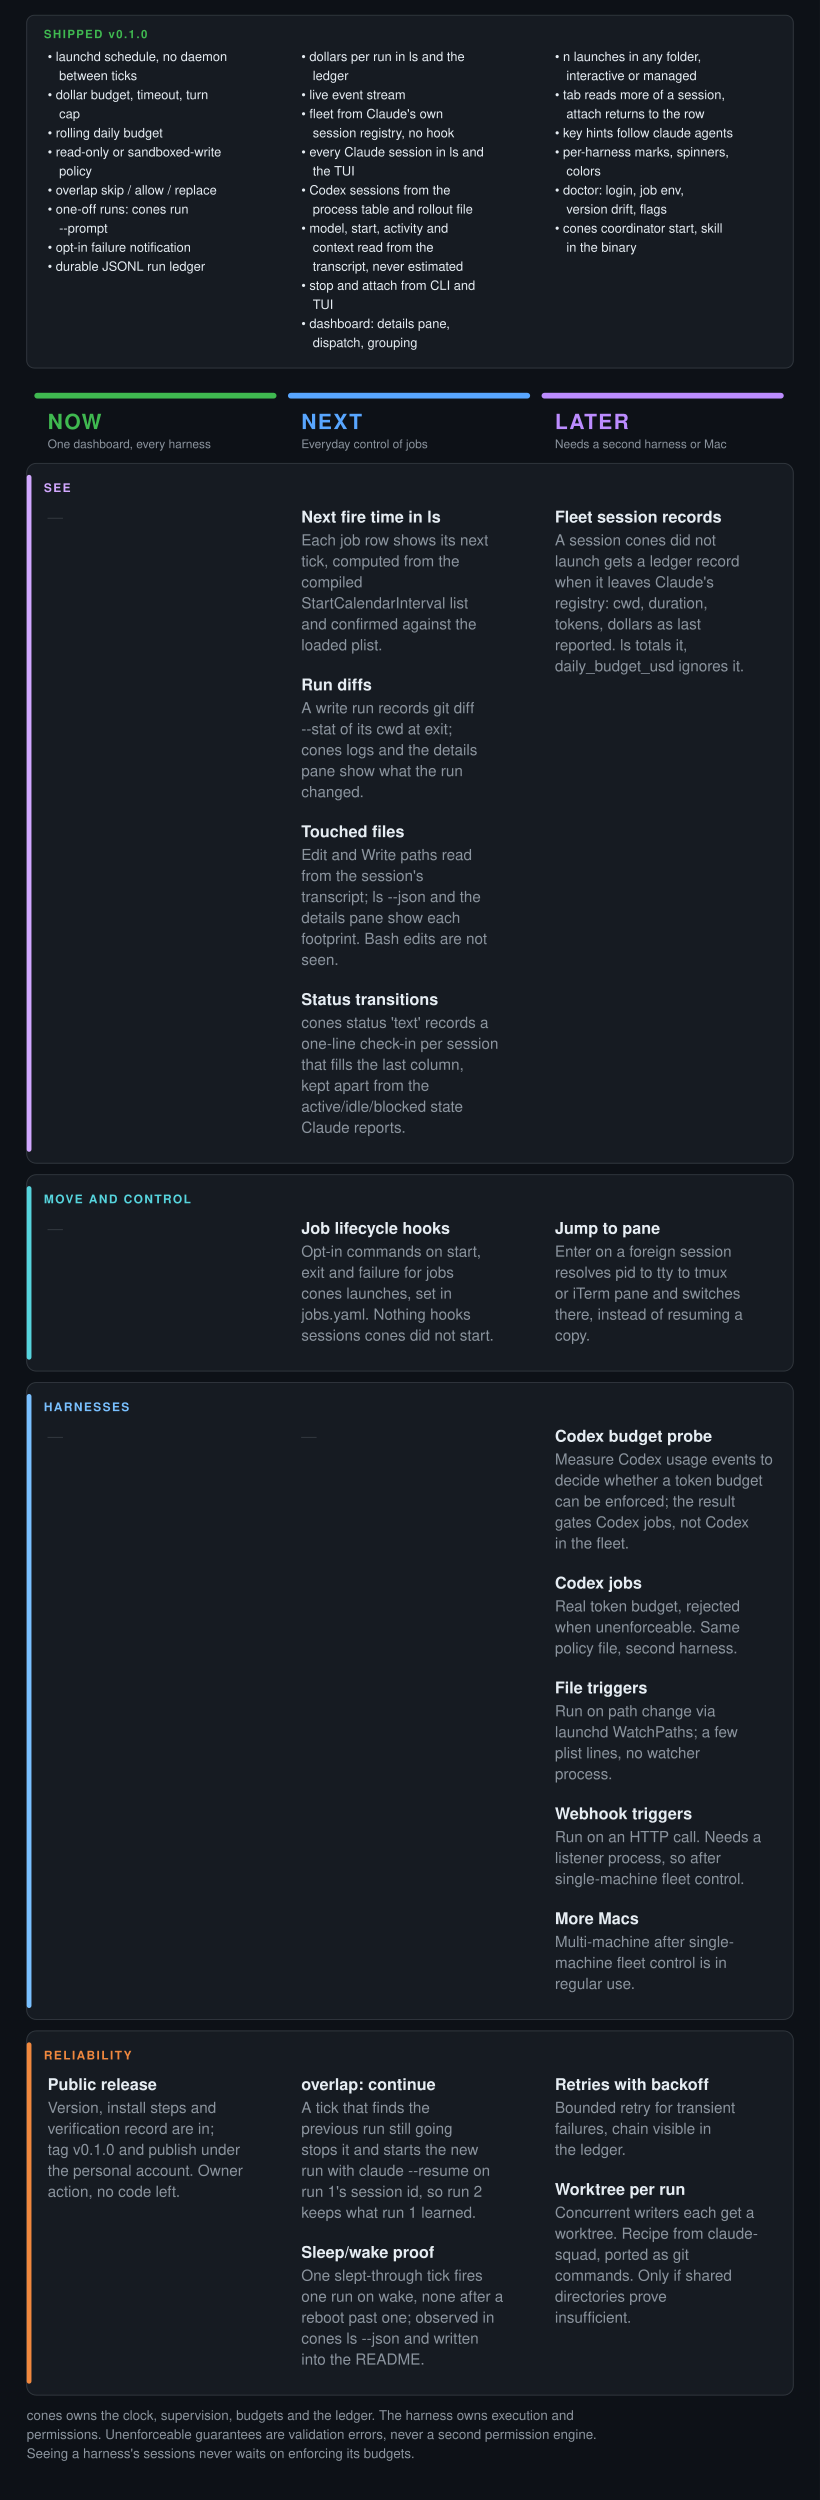
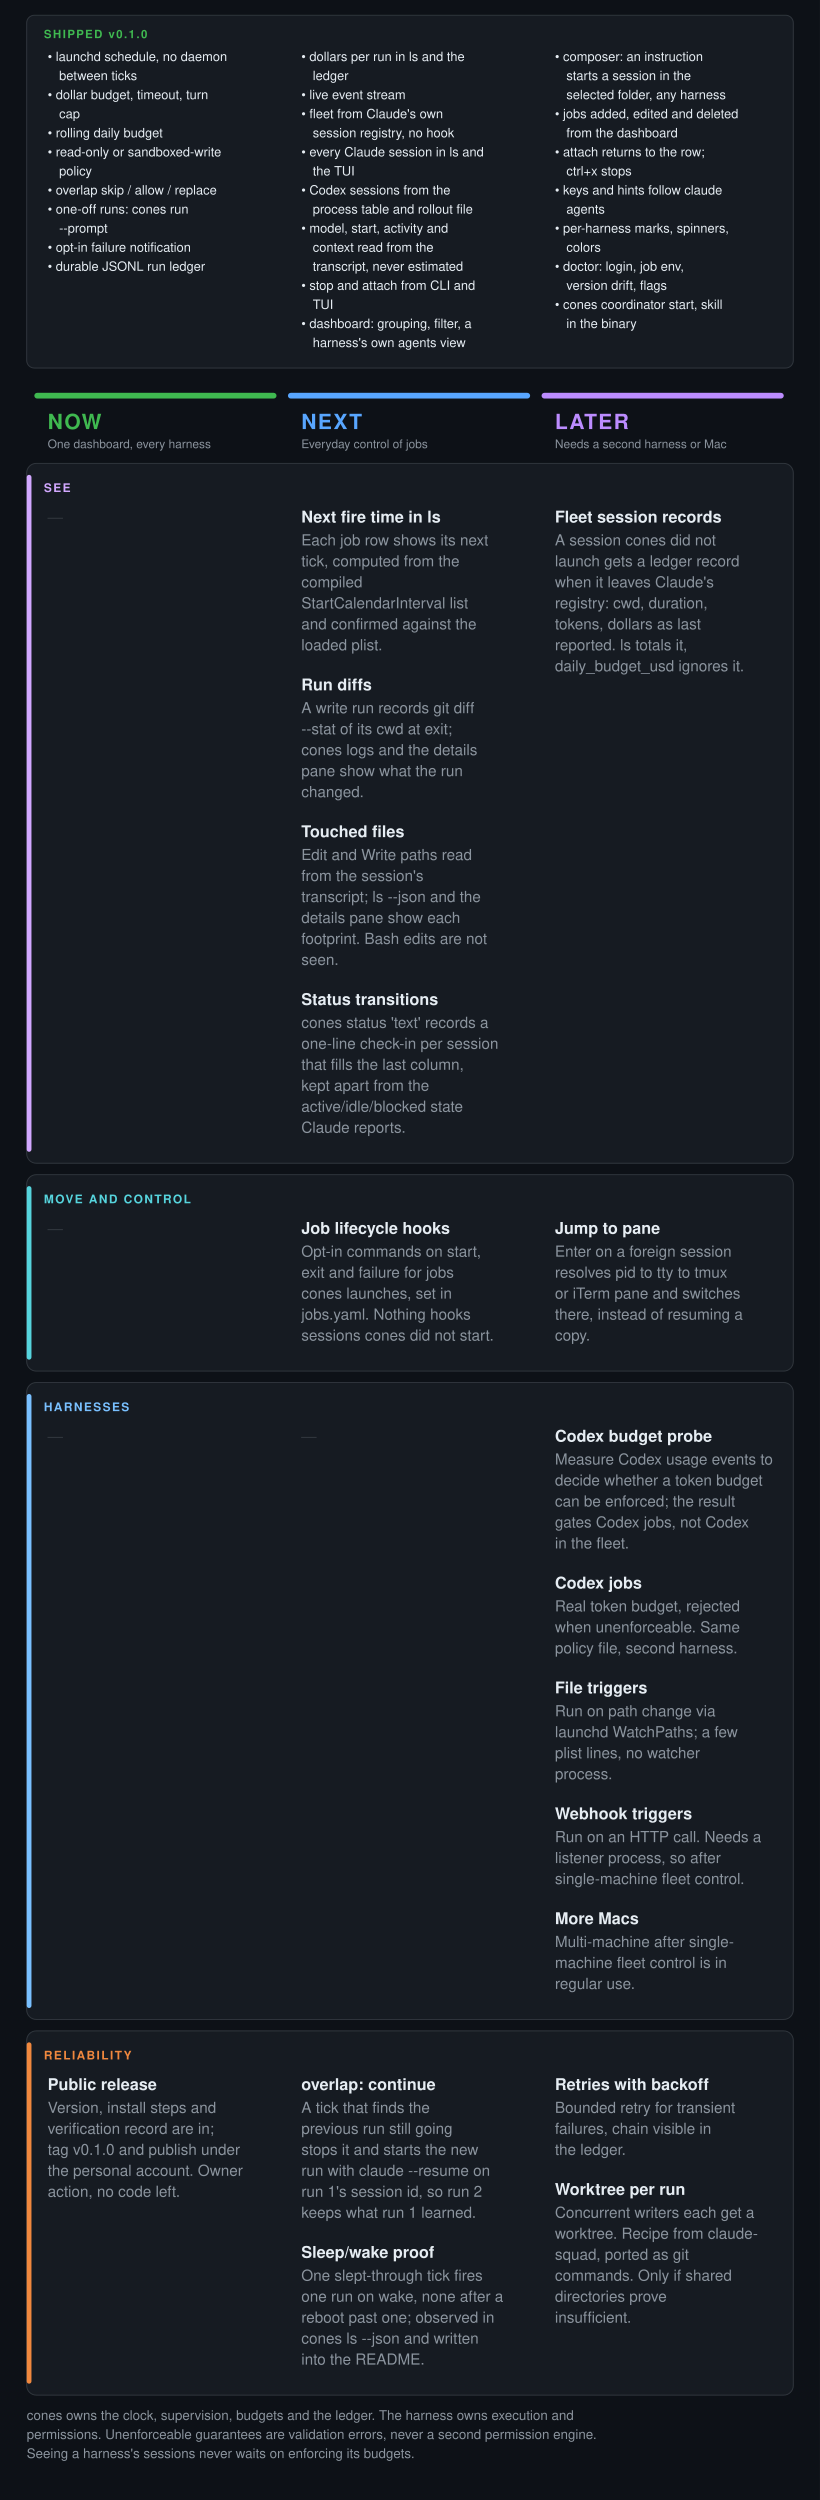
<svg xmlns="http://www.w3.org/2000/svg" width="860" height="2622" viewBox="0 0 860 2622" font-family="-apple-system,BlinkMacSystemFont,Segoe UI,Helvetica,Arial,sans-serif">
  <rect width="860" height="2622" fill="#0d1117" />
  <rect x="28" y="16" width="804" height="370" rx="8" fill="#161b22" stroke="#30363d" />
  <text x="46" y="40" font-size="12" fill="#3fb950" font-weight="700" letter-spacing="1.5">SHIPPED  v0.1.0</text>
  <text x="50" y="64" font-size="13.5" fill="#e6edf3">• launchd schedule, no daemon</text>
  <text x="62" y="84" font-size="13.5" fill="#e6edf3">between ticks</text>
  <text x="50" y="104" font-size="13.5" fill="#e6edf3">• dollar budget, timeout, turn</text>
  <text x="62" y="124" font-size="13.5" fill="#e6edf3">cap</text>
  <text x="50" y="144" font-size="13.5" fill="#e6edf3">• rolling daily budget</text>
  <text x="50" y="164" font-size="13.5" fill="#e6edf3">• read-only or sandboxed-write</text>
  <text x="62" y="184" font-size="13.5" fill="#e6edf3">policy</text>
  <text x="50" y="204" font-size="13.5" fill="#e6edf3">• overlap skip / allow / replace</text>
  <text x="50" y="224" font-size="13.5" fill="#e6edf3">• one-off runs: cones run</text>
  <text x="62" y="244" font-size="13.5" fill="#e6edf3">--prompt</text>
  <text x="50" y="264" font-size="13.5" fill="#e6edf3">• opt-in failure notification</text>
  <text x="50" y="284" font-size="13.5" fill="#e6edf3">• durable JSONL run ledger</text>
  <text x="316" y="64" font-size="13.5" fill="#e6edf3">• dollars per run in ls and the</text>
  <text x="328" y="84" font-size="13.5" fill="#e6edf3">ledger</text>
  <text x="316" y="104" font-size="13.5" fill="#e6edf3">• live event stream</text>
  <text x="316" y="124" font-size="13.5" fill="#e6edf3">• fleet from Claude's own</text>
  <text x="328" y="144" font-size="13.5" fill="#e6edf3">session registry, no hook</text>
  <text x="316" y="164" font-size="13.5" fill="#e6edf3">• every Claude session in ls and</text>
  <text x="328" y="184" font-size="13.5" fill="#e6edf3">the TUI</text>
  <text x="316" y="204" font-size="13.5" fill="#e6edf3">• Codex sessions from the</text>
  <text x="328" y="224" font-size="13.5" fill="#e6edf3">process table and rollout file</text>
  <text x="316" y="244" font-size="13.5" fill="#e6edf3">• model, start, activity and</text>
  <text x="328" y="264" font-size="13.5" fill="#e6edf3">context read from the</text>
  <text x="328" y="284" font-size="13.5" fill="#e6edf3">transcript, never estimated</text>
  <text x="316" y="304" font-size="13.5" fill="#e6edf3">• stop and attach from CLI and</text>
  <text x="328" y="324" font-size="13.5" fill="#e6edf3">TUI</text>
-   <text x="316" y="344" font-size="13.5" fill="#e6edf3">• dashboard: details pane,</text>
-   <text x="328" y="364" font-size="13.5" fill="#e6edf3">dispatch, grouping</text>
-   <text x="582" y="64" font-size="13.5" fill="#e6edf3">• n launches in any folder,</text>
-   <text x="594" y="84" font-size="13.5" fill="#e6edf3">interactive or managed</text>
-   <text x="582" y="104" font-size="13.5" fill="#e6edf3">• tab reads more of a session,</text>
-   <text x="594" y="124" font-size="13.5" fill="#e6edf3">attach returns to the row</text>
-   <text x="582" y="144" font-size="13.5" fill="#e6edf3">• key hints follow claude agents</text>
-   <text x="582" y="164" font-size="13.5" fill="#e6edf3">• per-harness marks, spinners,</text>
-   <text x="594" y="184" font-size="13.5" fill="#e6edf3">colors</text>
-   <text x="582" y="204" font-size="13.5" fill="#e6edf3">• doctor: login, job env,</text>
-   <text x="594" y="224" font-size="13.5" fill="#e6edf3">version drift, flags</text>
-   <text x="582" y="244" font-size="13.5" fill="#e6edf3">• cones coordinator start, skill</text>
-   <text x="594" y="264" font-size="13.5" fill="#e6edf3">in the binary</text>
+   <text x="316" y="344" font-size="13.5" fill="#e6edf3">• dashboard: grouping, filter, a</text>
+   <text x="328" y="364" font-size="13.5" fill="#e6edf3">harness's own agents view</text>
+   <text x="582" y="64" font-size="13.5" fill="#e6edf3">• composer: an instruction</text>
+   <text x="594" y="84" font-size="13.5" fill="#e6edf3">starts a session in the</text>
+   <text x="594" y="104" font-size="13.5" fill="#e6edf3">selected folder, any harness</text>
+   <text x="582" y="124" font-size="13.5" fill="#e6edf3">• jobs added, edited and deleted</text>
+   <text x="594" y="144" font-size="13.5" fill="#e6edf3">from the dashboard</text>
+   <text x="582" y="164" font-size="13.5" fill="#e6edf3">• attach returns to the row;</text>
+   <text x="594" y="184" font-size="13.5" fill="#e6edf3">ctrl+x stops</text>
+   <text x="582" y="204" font-size="13.5" fill="#e6edf3">• keys and hints follow claude</text>
+   <text x="594" y="224" font-size="13.5" fill="#e6edf3">agents</text>
+   <text x="582" y="244" font-size="13.5" fill="#e6edf3">• per-harness marks, spinners,</text>
+   <text x="594" y="264" font-size="13.5" fill="#e6edf3">colors</text>
+   <text x="582" y="284" font-size="13.5" fill="#e6edf3">• doctor: login, job env,</text>
+   <text x="594" y="304" font-size="13.5" fill="#e6edf3">version drift, flags</text>
+   <text x="582" y="324" font-size="13.5" fill="#e6edf3">• cones coordinator start, skill</text>
+   <text x="594" y="344" font-size="13.5" fill="#e6edf3">in the binary</text>
  <rect x="36" y="412" width="254" height="6" rx="3" fill="#3fb950" />
  <text x="50" y="450" font-size="22" fill="#3fb950" font-weight="800" letter-spacing="1.5">NOW</text>
  <text x="50" y="470" font-size="12.5" fill="#8b949e">One dashboard, every harness</text>
  <rect x="302" y="412" width="254" height="6" rx="3" fill="#58a6ff" />
  <text x="316" y="450" font-size="22" fill="#58a6ff" font-weight="800" letter-spacing="1.5">NEXT</text>
  <text x="316" y="470" font-size="12.5" fill="#8b949e">Everyday control of jobs</text>
  <rect x="568" y="412" width="254" height="6" rx="3" fill="#bc8cff" />
  <text x="582" y="450" font-size="22" fill="#bc8cff" font-weight="800" letter-spacing="1.5">LATER</text>
  <text x="582" y="470" font-size="12.5" fill="#8b949e">Needs a second harness or Mac</text>
  <rect x="28" y="486" width="804" height="734" rx="10" fill="#161b22" stroke="#30363d" />
  <rect x="28" y="498" width="5" height="710" rx="2.5" fill="#d2a8ff" />
  <text x="46" y="516" font-size="12.5" fill="#d2a8ff" font-weight="700" letter-spacing="1.5">SEE</text>
  <text x="50" y="548" font-size="16" fill="#30363d">—</text>
  <text x="316" y="548" font-size="17" fill="#e6edf3" font-weight="700">Next fire time in ls</text>
  <text x="316" y="572" font-size="16" fill="#8b949e">Each job row shows its next</text>
  <text x="316" y="594" font-size="16" fill="#8b949e">tick, computed from the</text>
  <text x="316" y="616" font-size="16" fill="#8b949e">compiled</text>
  <text x="316" y="638" font-size="16" fill="#8b949e">StartCalendarInterval list</text>
  <text x="316" y="660" font-size="16" fill="#8b949e">and confirmed against the</text>
  <text x="316" y="682" font-size="16" fill="#8b949e">loaded plist.</text>
  <text x="316" y="724" font-size="17" fill="#e6edf3" font-weight="700">Run diffs</text>
  <text x="316" y="748" font-size="16" fill="#8b949e">A write run records git diff</text>
  <text x="316" y="770" font-size="16" fill="#8b949e">--stat of its cwd at exit;</text>
  <text x="316" y="792" font-size="16" fill="#8b949e">cones logs and the details</text>
  <text x="316" y="814" font-size="16" fill="#8b949e">pane show what the run</text>
  <text x="316" y="836" font-size="16" fill="#8b949e">changed.</text>
  <text x="316" y="878" font-size="17" fill="#e6edf3" font-weight="700">Touched files</text>
  <text x="316" y="902" font-size="16" fill="#8b949e">Edit and Write paths read</text>
  <text x="316" y="924" font-size="16" fill="#8b949e">from the session's</text>
  <text x="316" y="946" font-size="16" fill="#8b949e">transcript; ls --json and the</text>
  <text x="316" y="968" font-size="16" fill="#8b949e">details pane show each</text>
  <text x="316" y="990" font-size="16" fill="#8b949e">footprint. Bash edits are not</text>
  <text x="316" y="1012" font-size="16" fill="#8b949e">seen.</text>
  <text x="316" y="1054" font-size="17" fill="#e6edf3" font-weight="700">Status transitions</text>
  <text x="316" y="1078" font-size="16" fill="#8b949e">cones status 'text' records a</text>
  <text x="316" y="1100" font-size="16" fill="#8b949e">one-line check-in per session</text>
  <text x="316" y="1122" font-size="16" fill="#8b949e">that fills the last column,</text>
  <text x="316" y="1144" font-size="16" fill="#8b949e">kept apart from the</text>
  <text x="316" y="1166" font-size="16" fill="#8b949e">active/idle/blocked state</text>
  <text x="316" y="1188" font-size="16" fill="#8b949e">Claude reports.</text>
  <text x="582" y="548" font-size="17" fill="#e6edf3" font-weight="700">Fleet session records</text>
  <text x="582" y="572" font-size="16" fill="#8b949e">A session cones did not</text>
  <text x="582" y="594" font-size="16" fill="#8b949e">launch gets a ledger record</text>
  <text x="582" y="616" font-size="16" fill="#8b949e">when it leaves Claude's</text>
  <text x="582" y="638" font-size="16" fill="#8b949e">registry: cwd, duration,</text>
  <text x="582" y="660" font-size="16" fill="#8b949e">tokens, dollars as last</text>
  <text x="582" y="682" font-size="16" fill="#8b949e">reported. ls totals it,</text>
  <text x="582" y="704" font-size="16" fill="#8b949e">daily_budget_usd ignores it.</text>
  <rect x="28" y="1232" width="804" height="206" rx="10" fill="#161b22" stroke="#30363d" />
  <rect x="28" y="1244" width="5" height="182" rx="2.5" fill="#56d4dd" />
  <text x="46" y="1262" font-size="12.5" fill="#56d4dd" font-weight="700" letter-spacing="1.5">MOVE AND CONTROL</text>
  <text x="50" y="1294" font-size="16" fill="#30363d">—</text>
  <text x="316" y="1294" font-size="17" fill="#e6edf3" font-weight="700">Job lifecycle hooks</text>
  <text x="316" y="1318" font-size="16" fill="#8b949e">Opt-in commands on start,</text>
  <text x="316" y="1340" font-size="16" fill="#8b949e">exit and failure for jobs</text>
  <text x="316" y="1362" font-size="16" fill="#8b949e">cones launches, set in</text>
  <text x="316" y="1384" font-size="16" fill="#8b949e">jobs.yaml. Nothing hooks</text>
  <text x="316" y="1406" font-size="16" fill="#8b949e">sessions cones did not start.</text>
  <text x="582" y="1294" font-size="17" fill="#e6edf3" font-weight="700">Jump to pane</text>
  <text x="582" y="1318" font-size="16" fill="#8b949e">Enter on a foreign session</text>
  <text x="582" y="1340" font-size="16" fill="#8b949e">resolves pid to tty to tmux</text>
  <text x="582" y="1362" font-size="16" fill="#8b949e">or iTerm pane and switches</text>
  <text x="582" y="1384" font-size="16" fill="#8b949e">there, instead of resuming a</text>
  <text x="582" y="1406" font-size="16" fill="#8b949e">copy.</text>
  <rect x="28" y="1450" width="804" height="668" rx="10" fill="#161b22" stroke="#30363d" />
  <rect x="28" y="1462" width="5" height="644" rx="2.5" fill="#79c0ff" />
  <text x="46" y="1480" font-size="12.5" fill="#79c0ff" font-weight="700" letter-spacing="1.5">HARNESSES</text>
  <text x="50" y="1512" font-size="16" fill="#30363d">—</text>
  <text x="316" y="1512" font-size="16" fill="#30363d">—</text>
  <text x="582" y="1512" font-size="17" fill="#e6edf3" font-weight="700">Codex budget probe</text>
  <text x="582" y="1536" font-size="16" fill="#8b949e">Measure Codex usage events to</text>
  <text x="582" y="1558" font-size="16" fill="#8b949e">decide whether a token budget</text>
  <text x="582" y="1580" font-size="16" fill="#8b949e">can be enforced; the result</text>
  <text x="582" y="1602" font-size="16" fill="#8b949e">gates Codex jobs, not Codex</text>
  <text x="582" y="1624" font-size="16" fill="#8b949e">in the fleet.</text>
  <text x="582" y="1666" font-size="17" fill="#e6edf3" font-weight="700">Codex jobs</text>
  <text x="582" y="1690" font-size="16" fill="#8b949e">Real token budget, rejected</text>
  <text x="582" y="1712" font-size="16" fill="#8b949e">when unenforceable. Same</text>
  <text x="582" y="1734" font-size="16" fill="#8b949e">policy file, second harness.</text>
  <text x="582" y="1776" font-size="17" fill="#e6edf3" font-weight="700">File triggers</text>
  <text x="582" y="1800" font-size="16" fill="#8b949e">Run on path change via</text>
  <text x="582" y="1822" font-size="16" fill="#8b949e">launchd WatchPaths; a few</text>
  <text x="582" y="1844" font-size="16" fill="#8b949e">plist lines, no watcher</text>
  <text x="582" y="1866" font-size="16" fill="#8b949e">process.</text>
  <text x="582" y="1908" font-size="17" fill="#e6edf3" font-weight="700">Webhook triggers</text>
  <text x="582" y="1932" font-size="16" fill="#8b949e">Run on an HTTP call. Needs a</text>
  <text x="582" y="1954" font-size="16" fill="#8b949e">listener process, so after</text>
  <text x="582" y="1976" font-size="16" fill="#8b949e">single-machine fleet control.</text>
  <text x="582" y="2018" font-size="17" fill="#e6edf3" font-weight="700">More Macs</text>
  <text x="582" y="2042" font-size="16" fill="#8b949e">Multi-machine after single-</text>
  <text x="582" y="2064" font-size="16" fill="#8b949e">machine fleet control is in</text>
  <text x="582" y="2086" font-size="16" fill="#8b949e">regular use.</text>
  <rect x="28" y="2130" width="804" height="382" rx="10" fill="#161b22" stroke="#30363d" />
  <rect x="28" y="2142" width="5" height="358" rx="2.5" fill="#f0883e" />
  <text x="46" y="2160" font-size="12.5" fill="#f0883e" font-weight="700" letter-spacing="1.5">RELIABILITY</text>
  <text x="50" y="2192" font-size="17" fill="#e6edf3" font-weight="700">Public release</text>
  <text x="50" y="2216" font-size="16" fill="#8b949e">Version, install steps and</text>
  <text x="50" y="2238" font-size="16" fill="#8b949e">verification record are in;</text>
  <text x="50" y="2260" font-size="16" fill="#8b949e">tag v0.1.0 and publish under</text>
  <text x="50" y="2282" font-size="16" fill="#8b949e">the personal account. Owner</text>
  <text x="50" y="2304" font-size="16" fill="#8b949e">action, no code left.</text>
  <text x="316" y="2192" font-size="17" fill="#e6edf3" font-weight="700">overlap: continue</text>
  <text x="316" y="2216" font-size="16" fill="#8b949e">A tick that finds the</text>
  <text x="316" y="2238" font-size="16" fill="#8b949e">previous run still going</text>
  <text x="316" y="2260" font-size="16" fill="#8b949e">stops it and starts the new</text>
  <text x="316" y="2282" font-size="16" fill="#8b949e">run with claude --resume on</text>
  <text x="316" y="2304" font-size="16" fill="#8b949e">run 1's session id, so run 2</text>
  <text x="316" y="2326" font-size="16" fill="#8b949e">keeps what run 1 learned.</text>
  <text x="316" y="2368" font-size="17" fill="#e6edf3" font-weight="700">Sleep/wake proof</text>
  <text x="316" y="2392" font-size="16" fill="#8b949e">One slept-through tick fires</text>
  <text x="316" y="2414" font-size="16" fill="#8b949e">one run on wake, none after a</text>
  <text x="316" y="2436" font-size="16" fill="#8b949e">reboot past one; observed in</text>
  <text x="316" y="2458" font-size="16" fill="#8b949e">cones ls --json and written</text>
  <text x="316" y="2480" font-size="16" fill="#8b949e">into the README.</text>
  <text x="582" y="2192" font-size="17" fill="#e6edf3" font-weight="700">Retries with backoff</text>
  <text x="582" y="2216" font-size="16" fill="#8b949e">Bounded retry for transient</text>
  <text x="582" y="2238" font-size="16" fill="#8b949e">failures, chain visible in</text>
  <text x="582" y="2260" font-size="16" fill="#8b949e">the ledger.</text>
  <text x="582" y="2302" font-size="17" fill="#e6edf3" font-weight="700">Worktree per run</text>
  <text x="582" y="2326" font-size="16" fill="#8b949e">Concurrent writers each get a</text>
  <text x="582" y="2348" font-size="16" fill="#8b949e">worktree. Recipe from claude-</text>
  <text x="582" y="2370" font-size="16" fill="#8b949e">squad, ported as git</text>
  <text x="582" y="2392" font-size="16" fill="#8b949e">commands. Only if shared</text>
  <text x="582" y="2414" font-size="16" fill="#8b949e">directories prove</text>
  <text x="582" y="2436" font-size="16" fill="#8b949e">insufficient.</text>
  <text x="28" y="2538" font-size="14" fill="#8b949e">cones owns the clock, supervision, budgets and the ledger. The harness owns execution and</text>
  <text x="28" y="2558" font-size="14" fill="#8b949e">permissions. Unenforceable guarantees are validation errors, never a second permission engine.</text>
  <text x="28" y="2578" font-size="14" fill="#8b949e">Seeing a harness's sessions never waits on enforcing its budgets.</text>
</svg>
